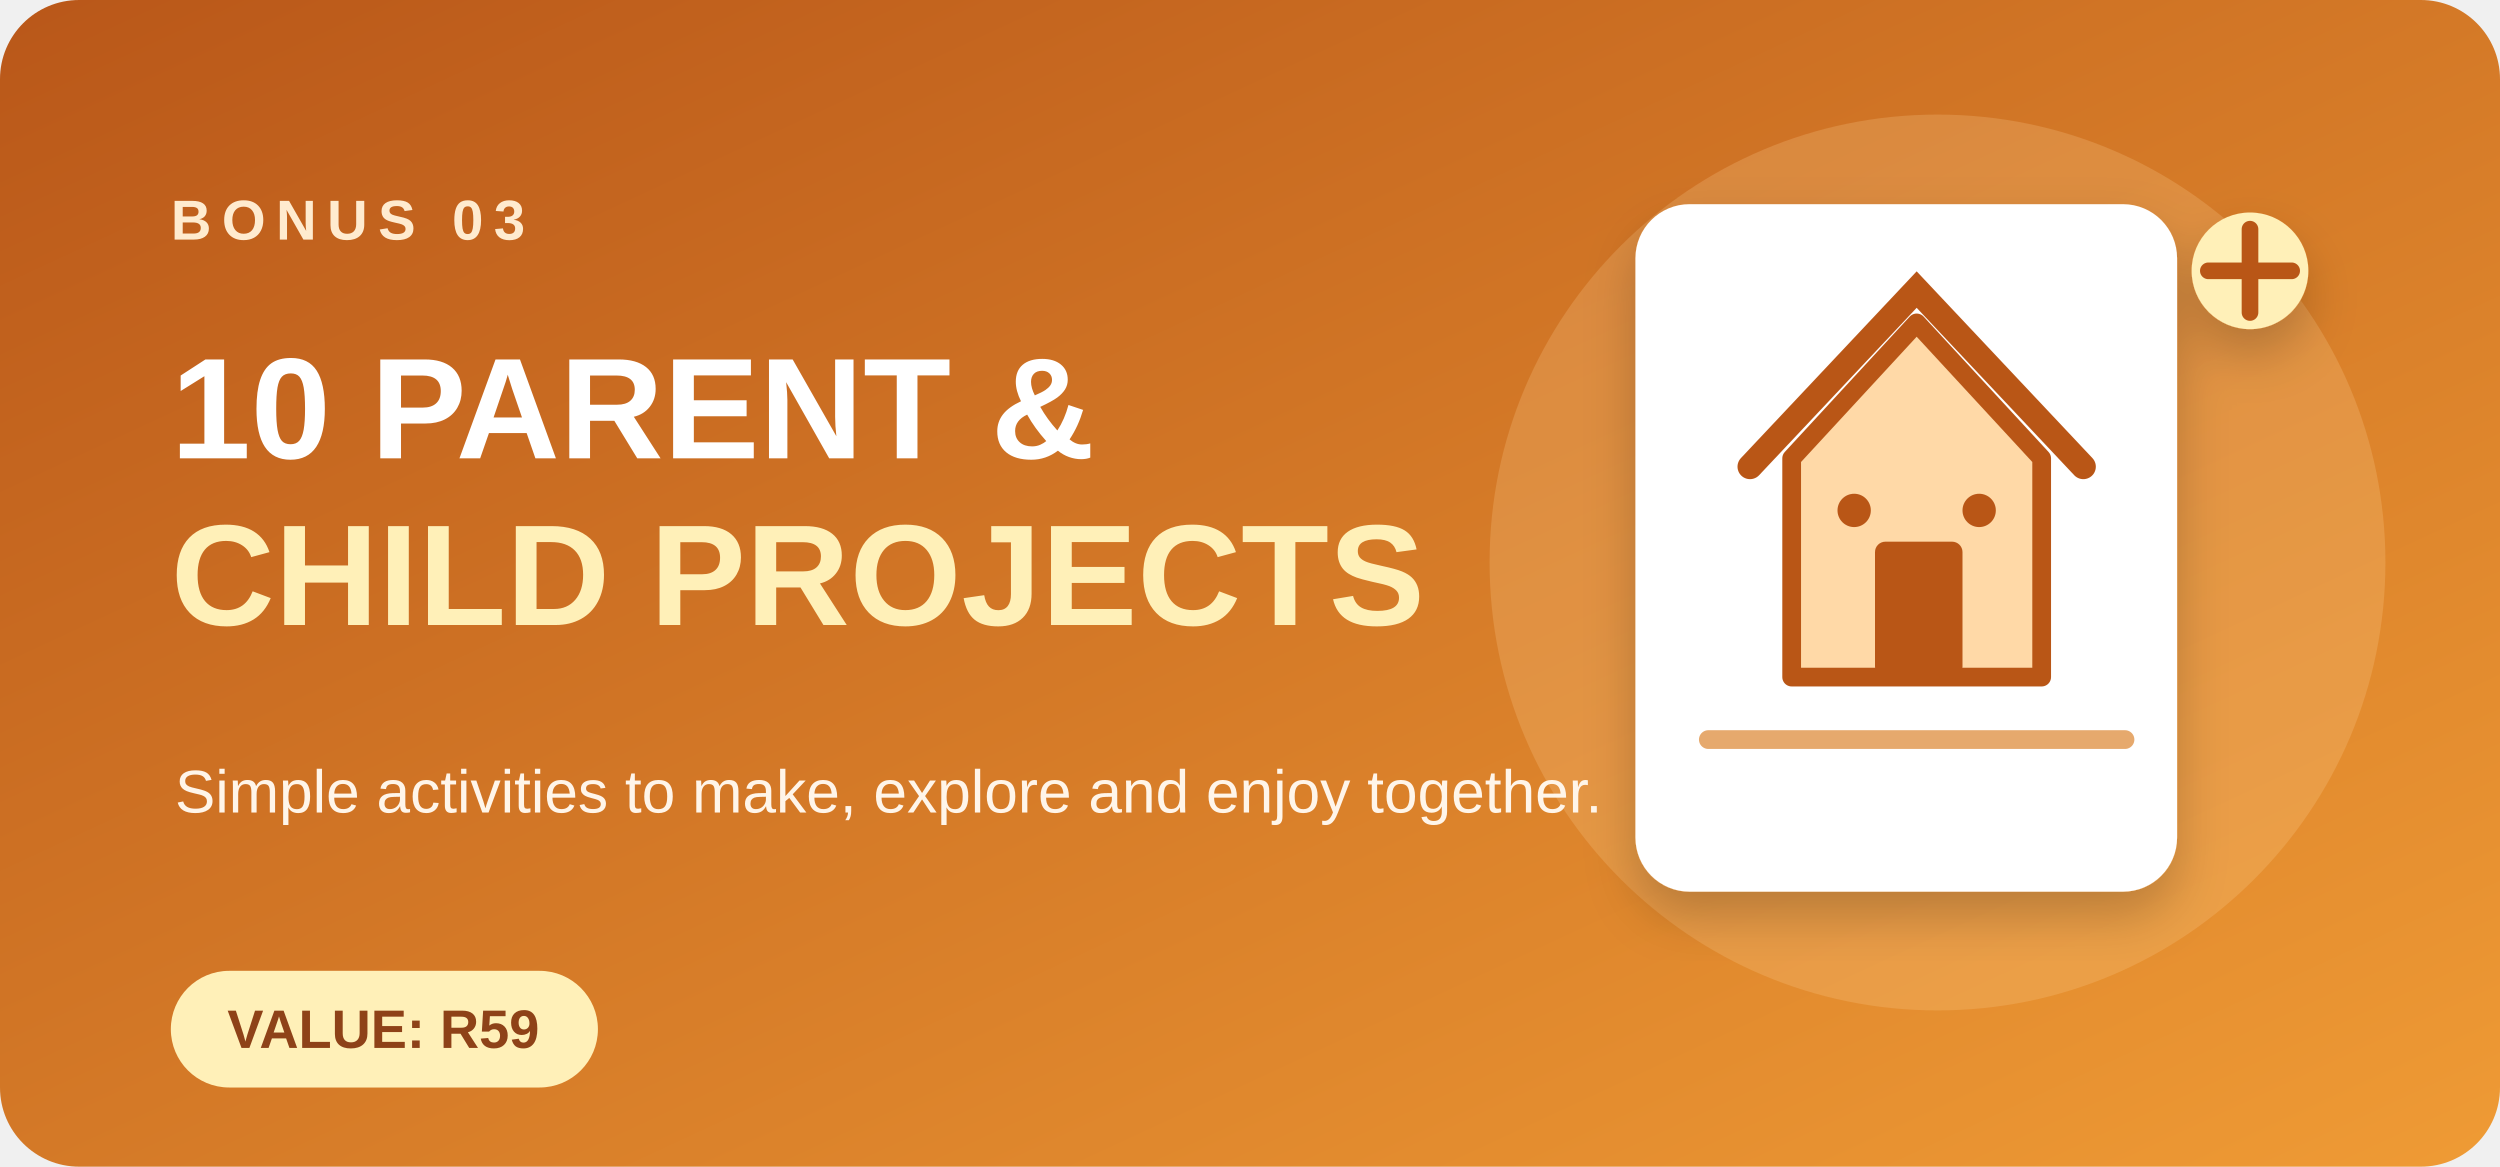
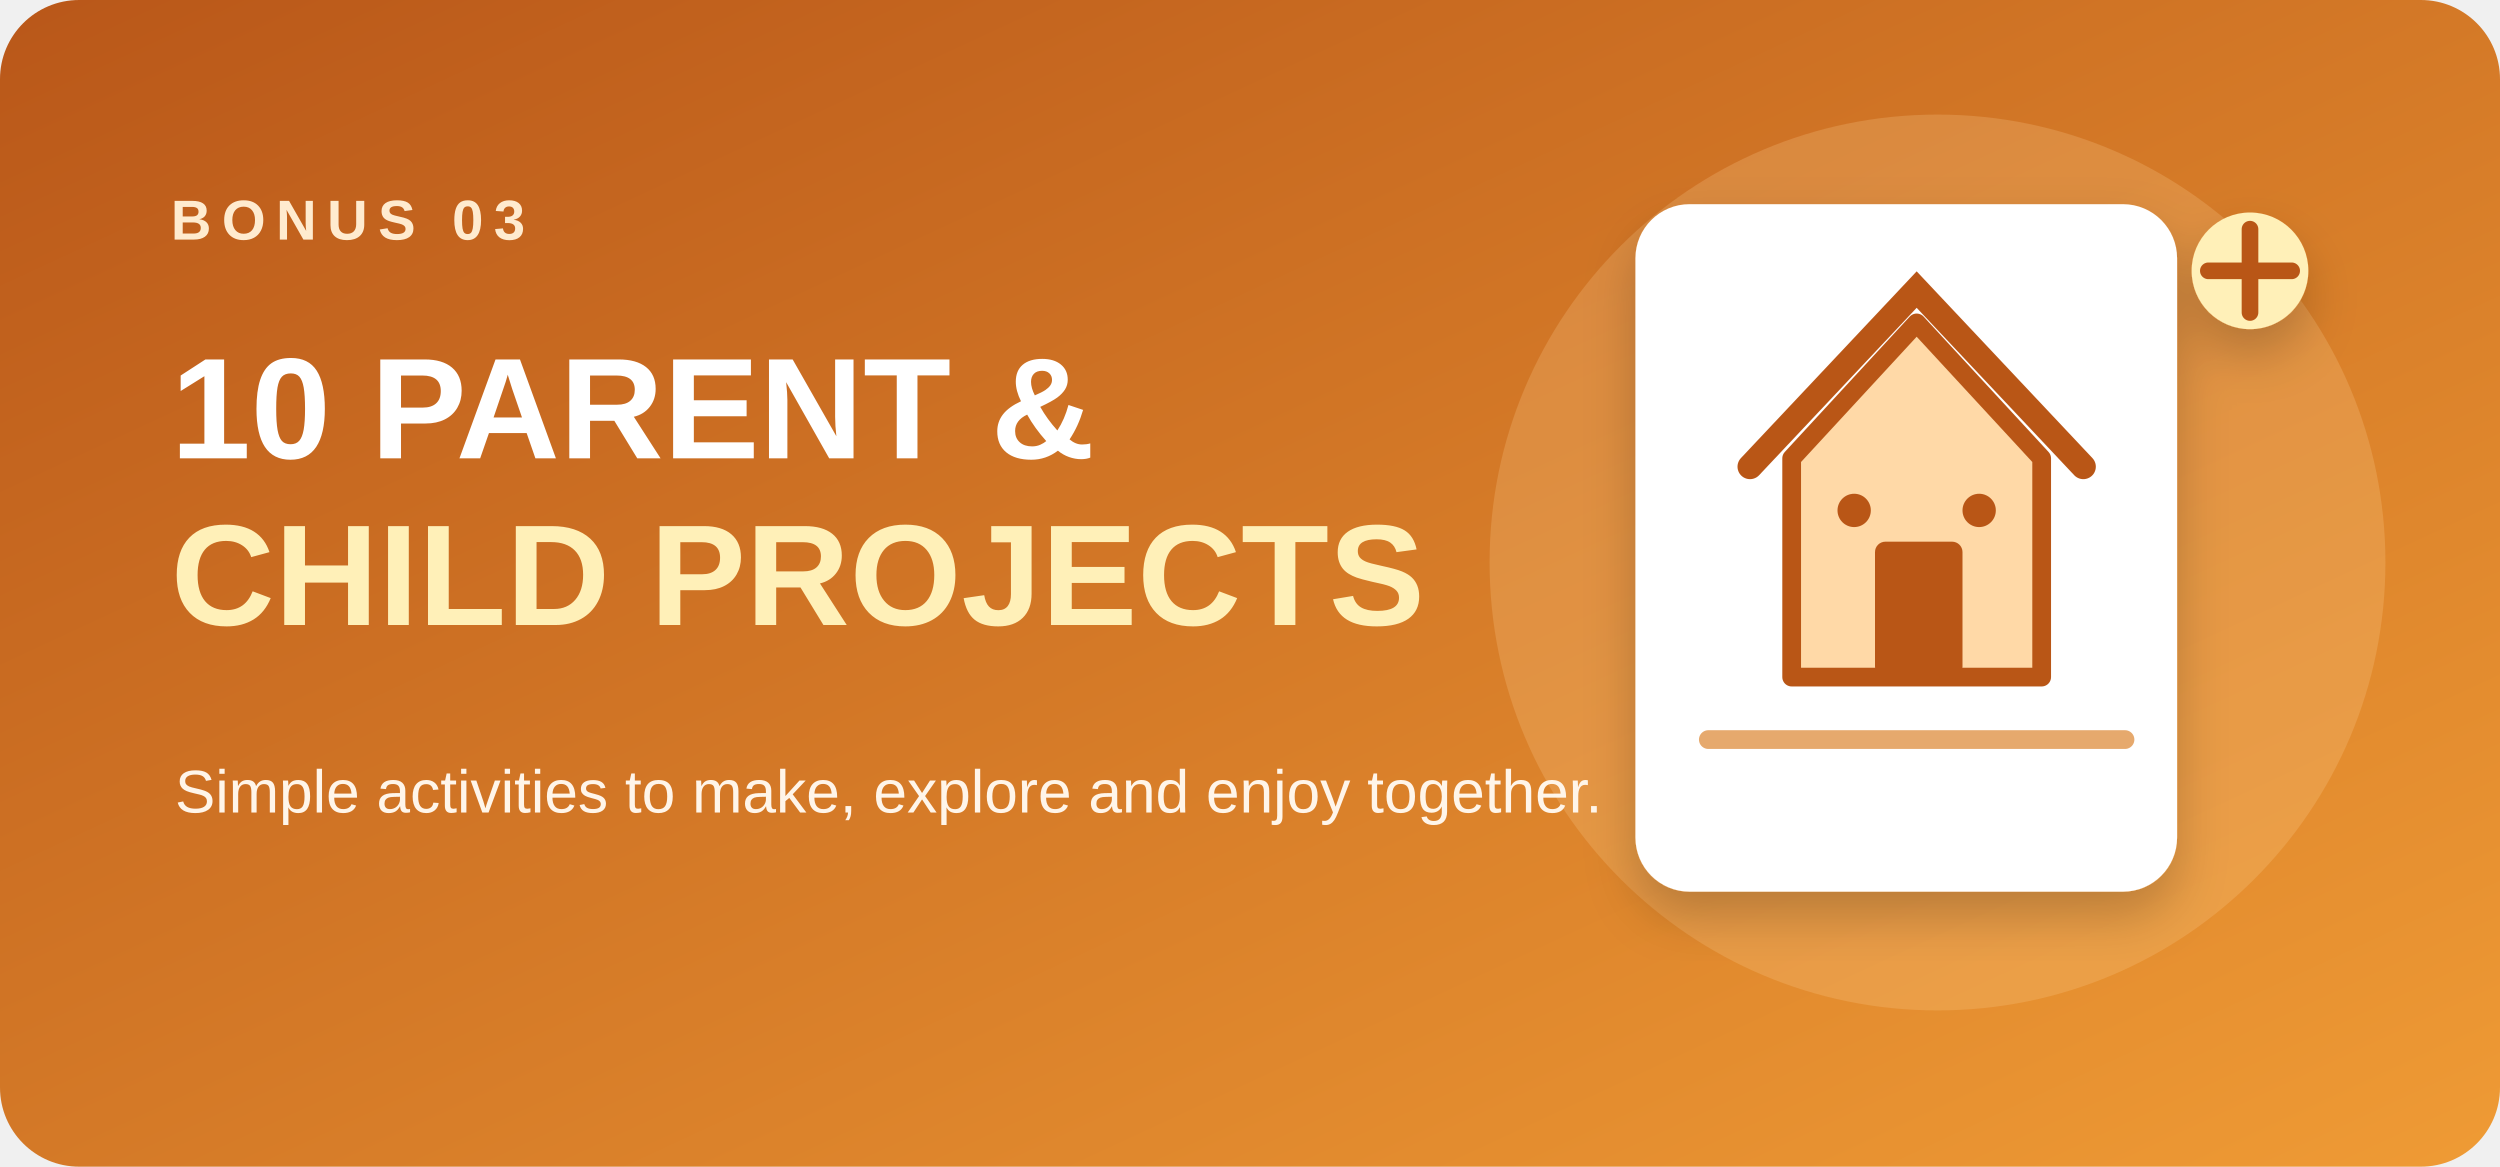
<svg xmlns="http://www.w3.org/2000/svg" viewBox="0 0 1200 560">
  <defs>
    <linearGradient id="g" x2="1" y2="1">
      <stop stop-color="#b95719" />
      <stop offset="1" stop-color="#ef9b35" />
    </linearGradient>
    <filter id="s">
      <feDropShadow dx="0" dy="12" stdDeviation="12" flood-opacity=".2" />
    </filter>
  </defs>
  <rect width="1200" height="560" rx="38" fill="url(#g)" />
  <circle cx="930" cy="270" r="215" fill="#ffd59b" opacity=".22" />
  <g filter="url(#s)">
    <rect x="785" y="98" width="260" height="330" rx="26" fill="#fff" />
    <path d="M860 220l60-65 60 65v105H860z" fill="#ffd9a7" stroke="#b95719" stroke-width="9" stroke-linejoin="round" />
    <path d="M840 224l80-85 80 85" fill="none" stroke="#b95719" stroke-width="12" stroke-linecap="round" />
    <rect x="900" y="260" width="42" height="65" rx="5" fill="#b95719" />
    <circle cx="890" cy="245" r="8" fill="#b95719" />
    <circle cx="950" cy="245" r="8" fill="#b95719" />
    <path d="M820 355h200" stroke="#e6a96d" stroke-width="9" stroke-linecap="round" />
    <circle cx="1080" cy="130" r="28" fill="#fff0b8" />
    <path d="M1080 110v40m-20-20h40" stroke="#b95719" stroke-width="8" stroke-linecap="round" />
  </g>
  <g fill="#fff" font-family="Arial,sans-serif">
    <text x="82" y="115" font-size="27" font-weight="700" letter-spacing="5" fill="#ffebcf">BONUS 03</text>
    <text x="82" y="220" font-size="69" font-weight="900">10 PARENT &amp;</text>
    <text x="82" y="300" font-size="69" font-weight="900" fill="#fff0b8">CHILD PROJECTS</text>
    <text x="84" y="390" font-size="29" fill="#fff5e9">Simple activities to make, explore and enjoy together.</text>
  </g>
-   <rect x="82" y="466" width="205" height="56" rx="28" fill="#fff0b8" />
-   <text x="184" y="503" font-family="Arial" font-size="26" font-weight="800" text-anchor="middle" fill="#8e4218">VALUE: R59</text>
</svg>
